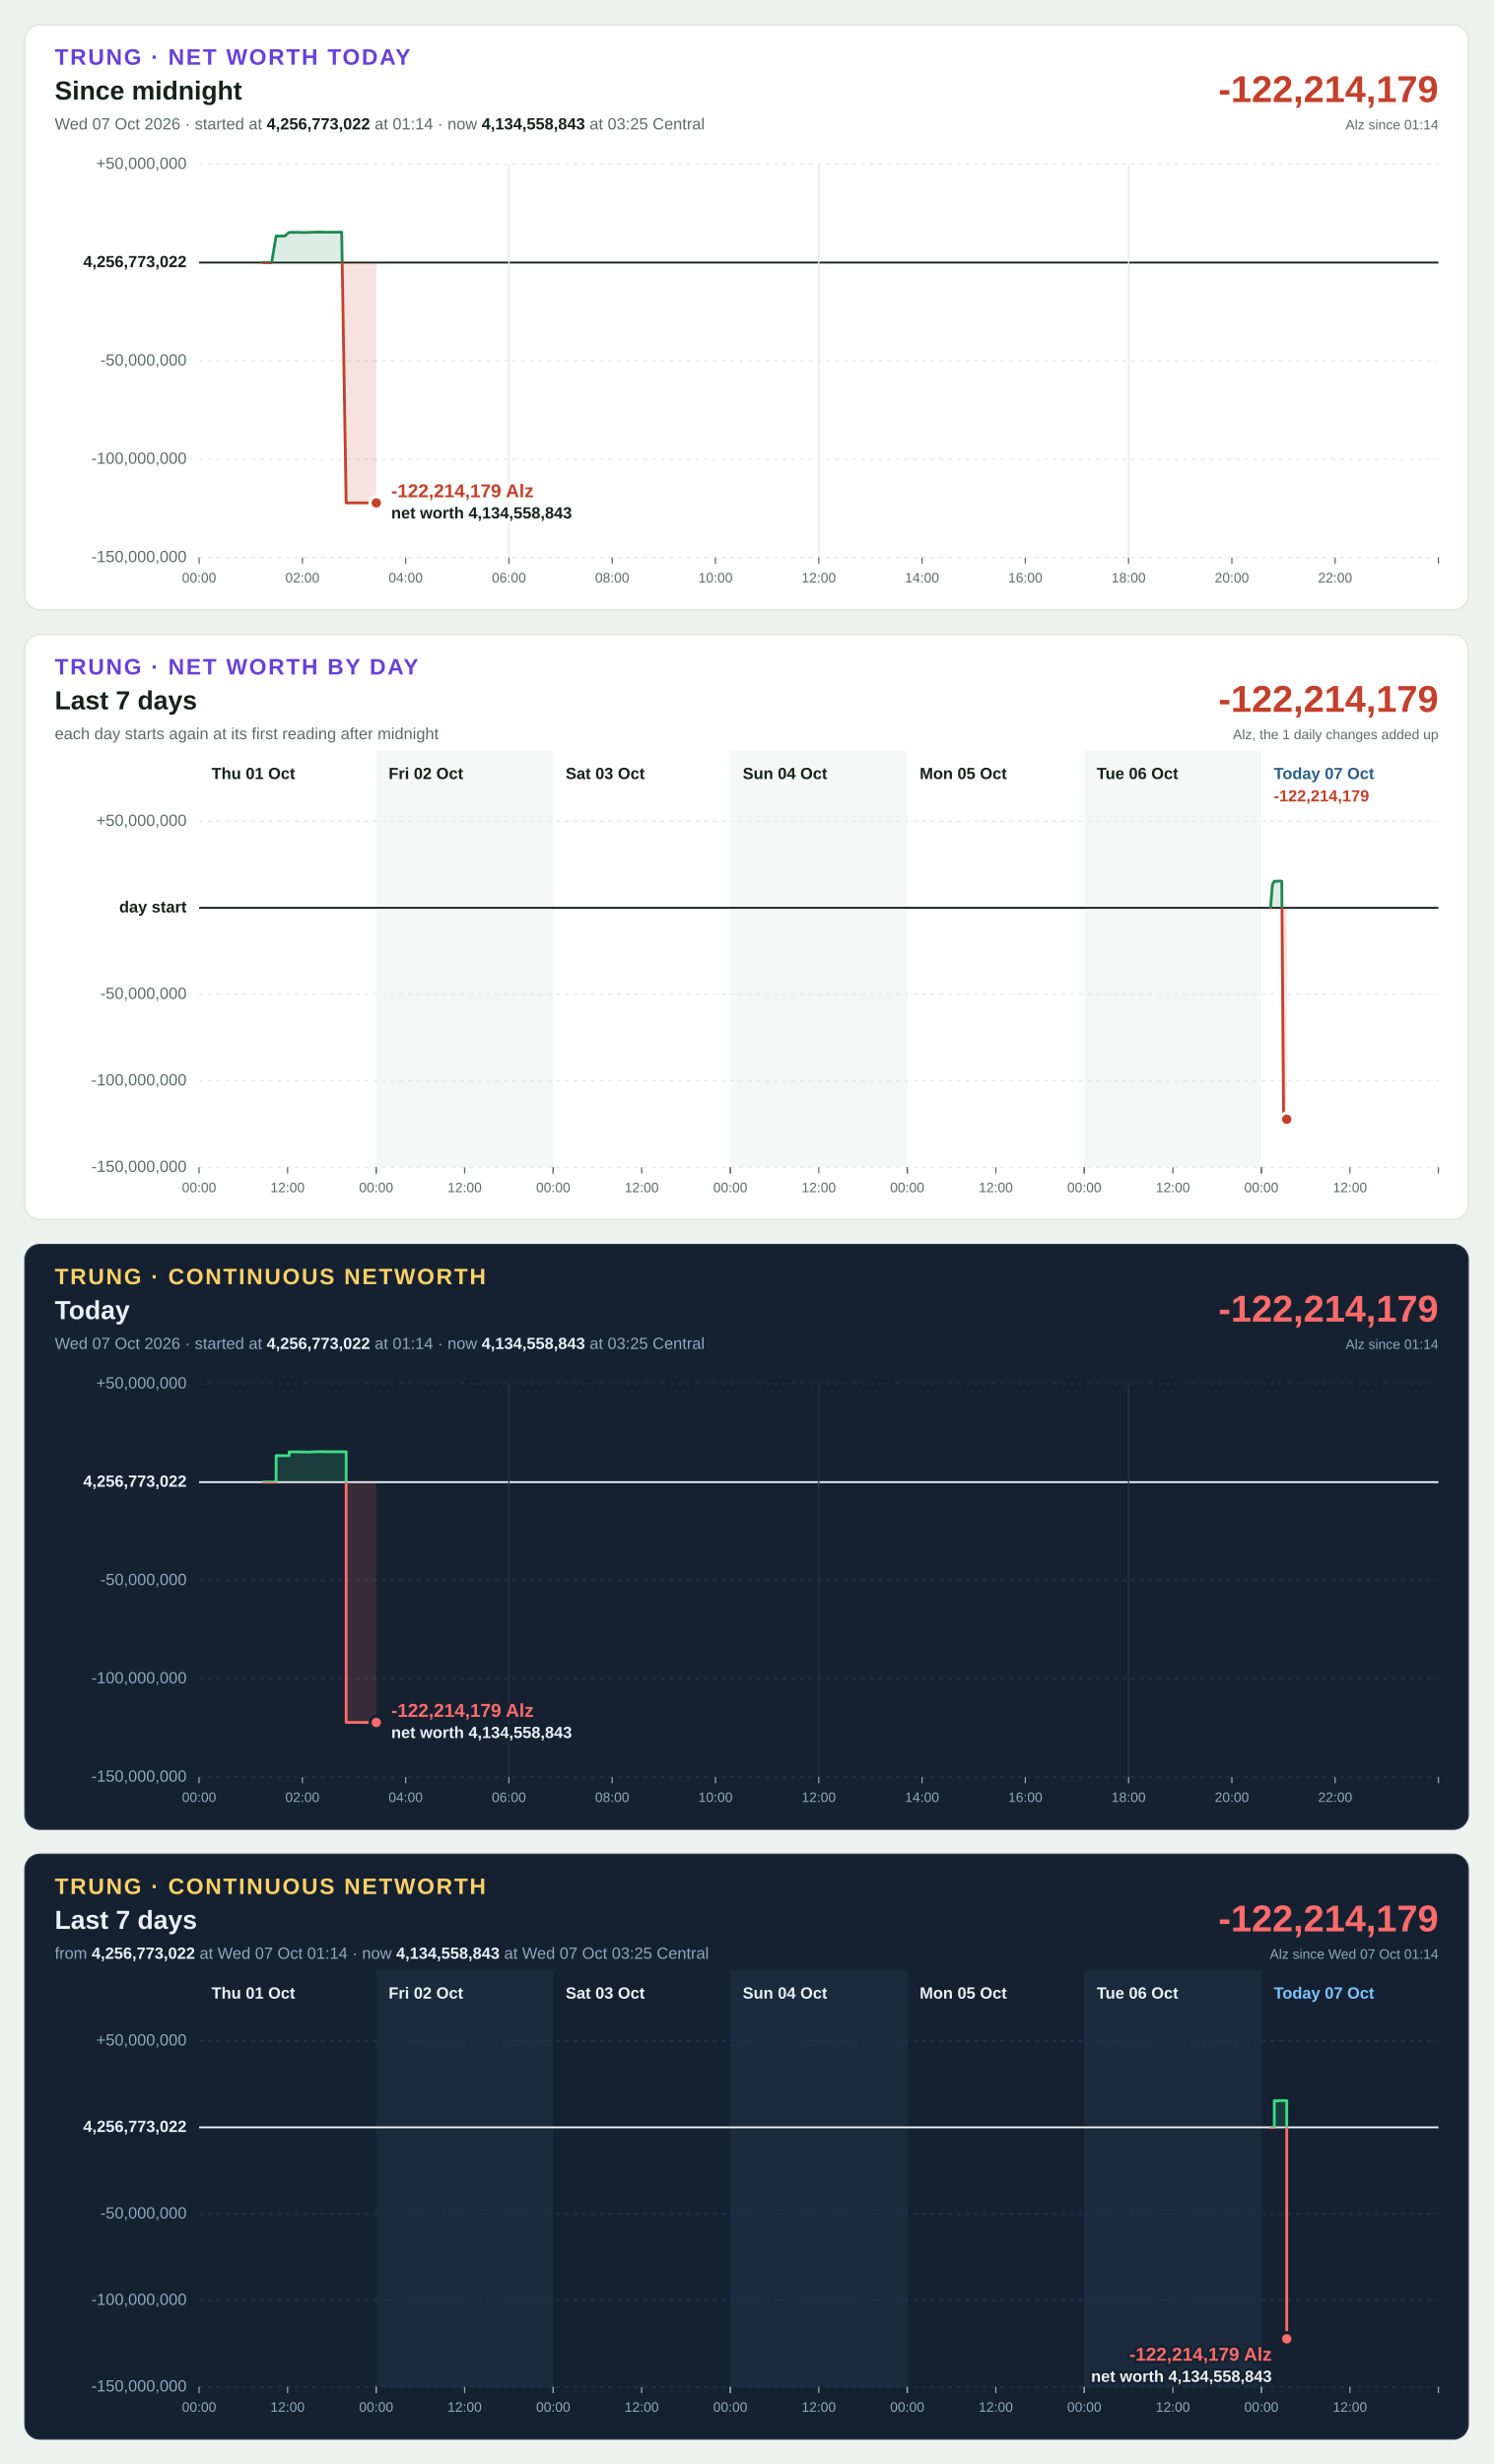
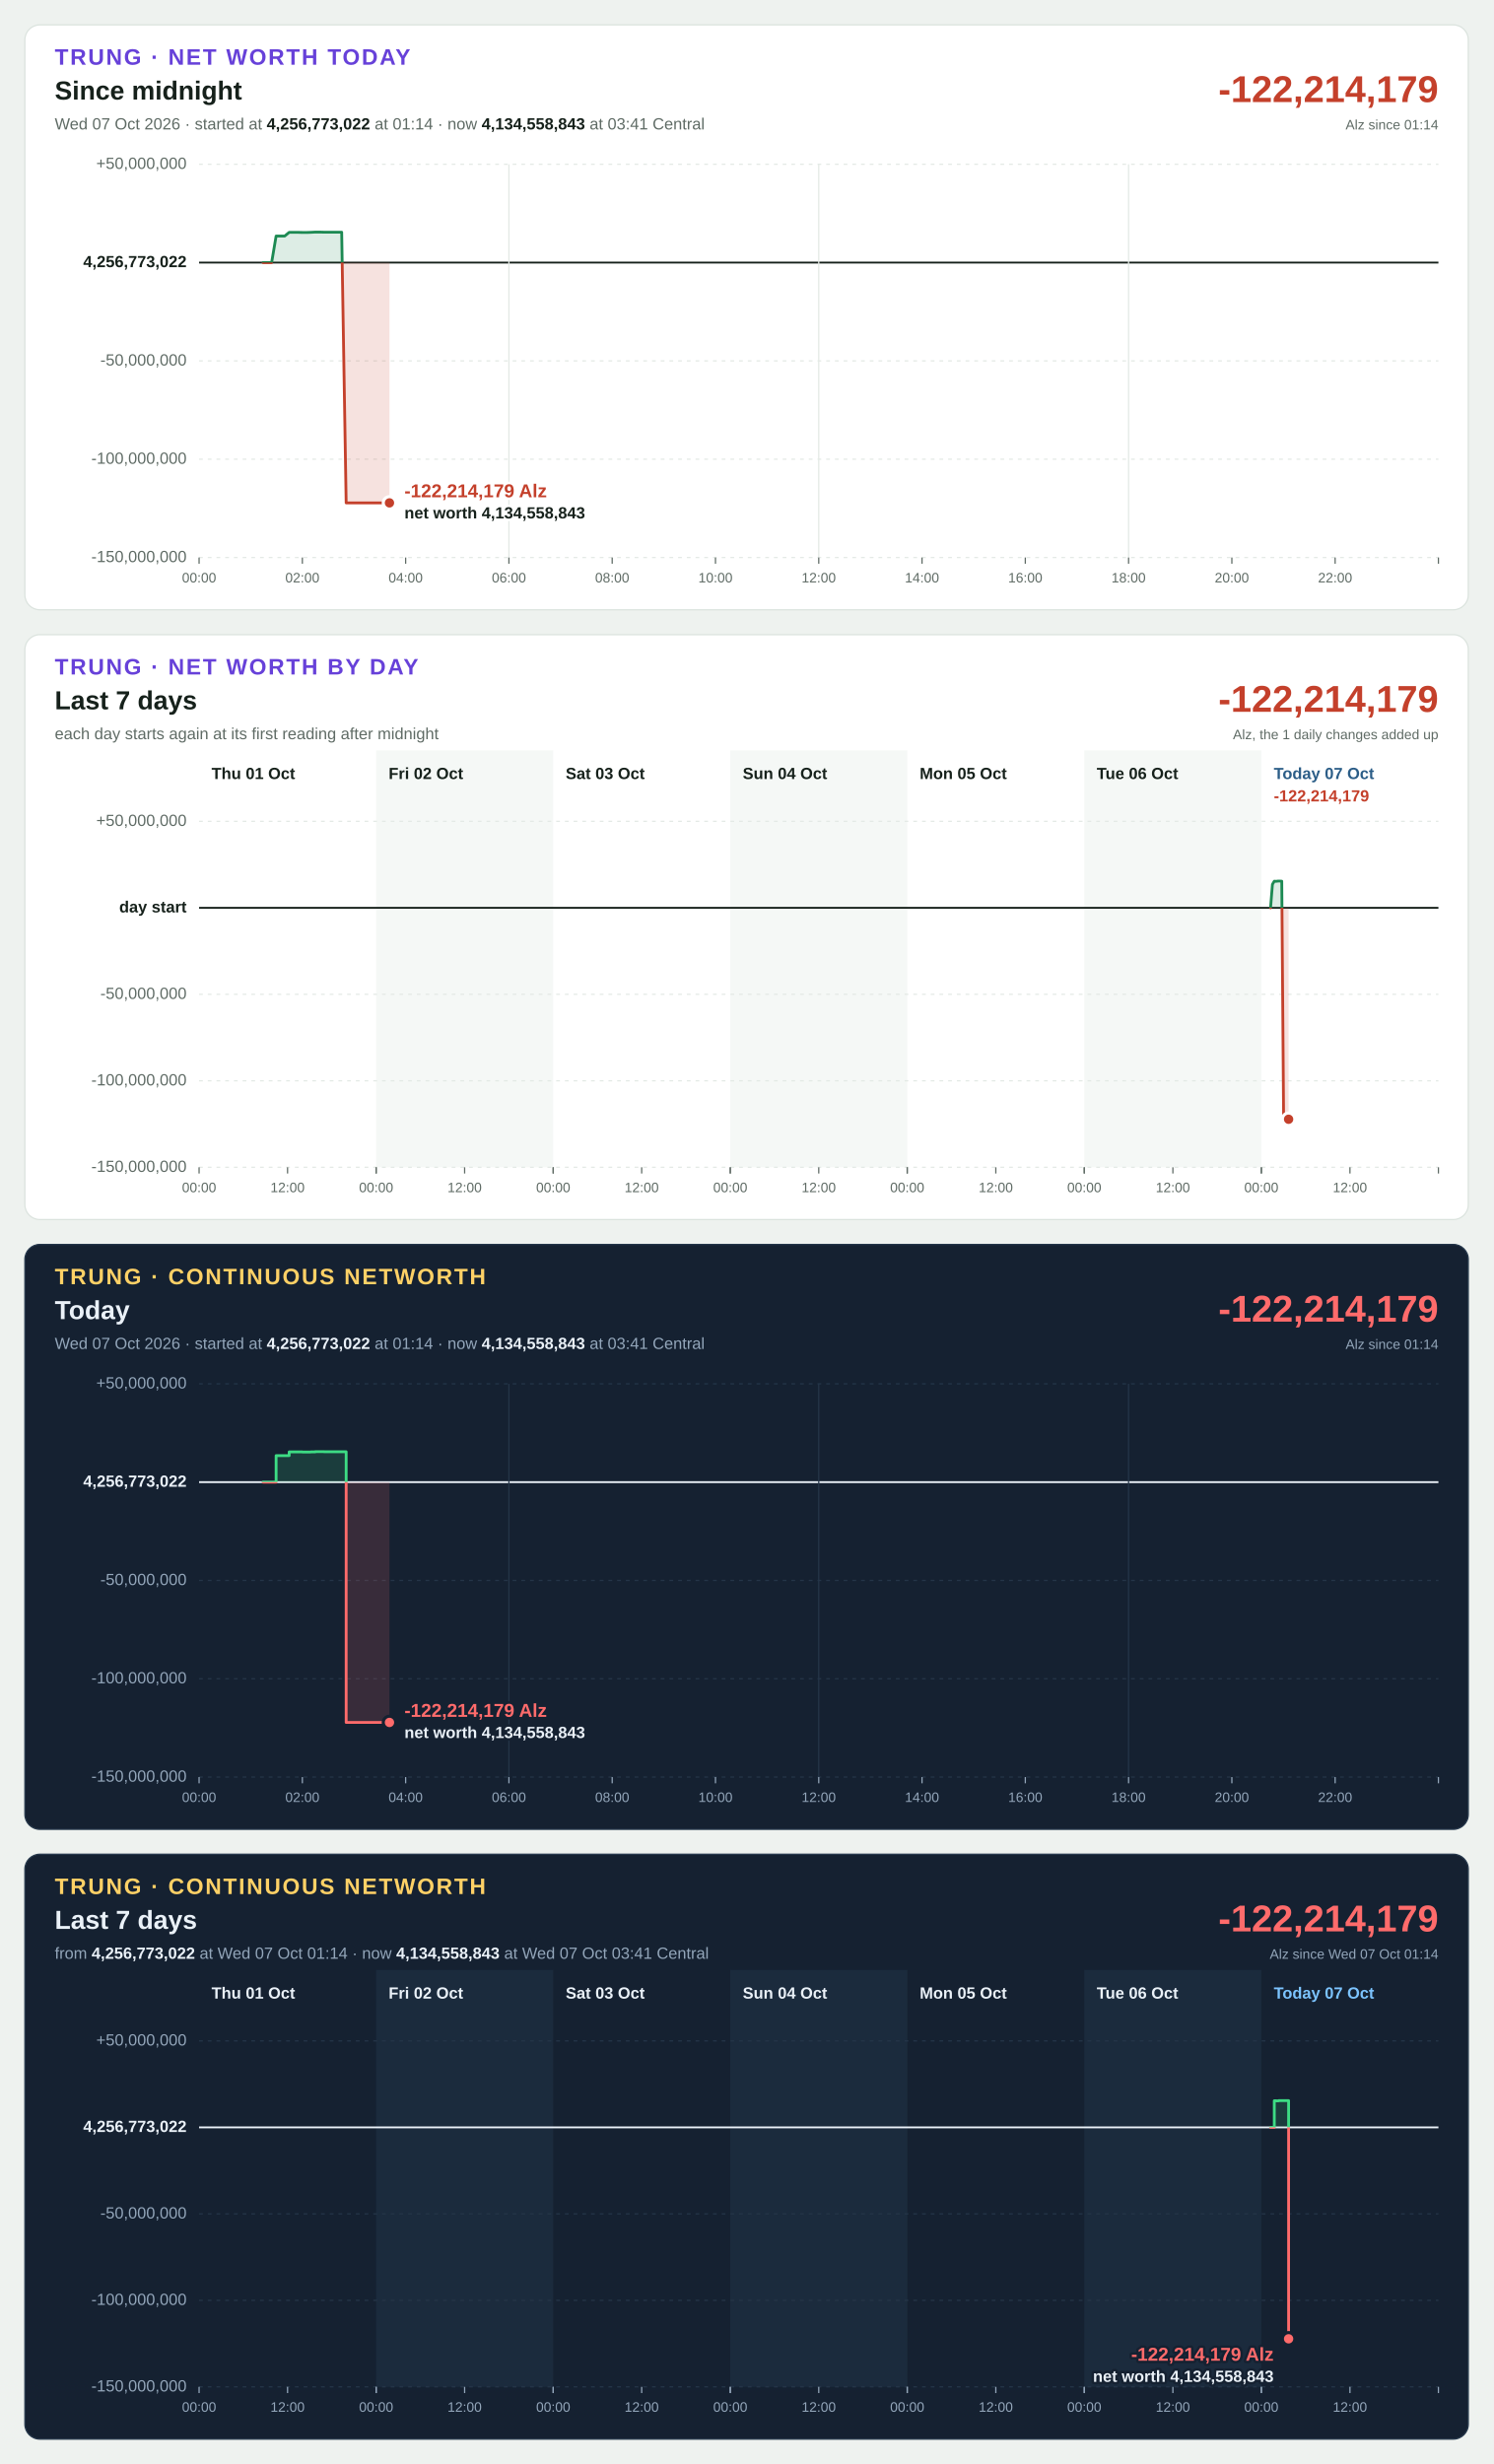
<svg xmlns="http://www.w3.org/2000/svg" width="1200" height="1980" viewBox="0 0 1200 1980" font-family="Segoe UI, Helvetica Neue, Arial, sans-serif" font-size="13" style="font-variant-numeric: tabular-nums">
  <rect width="1200" height="1980" fill="#eef2ef" />
  <g transform="translate(20,20)">
    <rect width="1160" height="470" rx="12" fill="#ffffff" stroke="#dbe3de" />
    <text x="24" y="32" font-size="18" font-weight="700" letter-spacing="1.4" fill="#6741d9">TRUNG · NET WORTH TODAY</text>
    <text x="24" y="60" font-size="21" font-weight="700" fill="#16211b">Since midnight</text>
-     <text x="24" y="84" fill="#5f6b65">Wed 07 Oct 2026 · started at <tspan font-weight="700" fill="#16211b">4,256,773,022</tspan> at 01:14 · now <tspan font-weight="700" fill="#16211b">4,134,558,843</tspan> at 03:25 Central</text>
+     <text x="24" y="84" fill="#5f6b65">Wed 07 Oct 2026 · started at <tspan font-weight="700" fill="#16211b">4,256,773,022</tspan> at 01:14 · now <tspan font-weight="700" fill="#16211b">4,134,558,843</tspan> at 03:41 Central</text>
    <text x="1136" y="62" font-size="30" font-weight="700" text-anchor="end" fill="#c4402b">-122,214,179</text>
    <text x="1136" y="84" font-size="11" text-anchor="end" fill="#5f6b65">Alz since 01:14</text>
    <line x1="140" x2="1136" y1="428.0" y2="428.0" stroke="#e3e9e5" stroke-width="1" stroke-dasharray="3 4" />
    <text x="130" y="428.0" text-anchor="end" dominant-baseline="middle" font-weight="400" fill="#5f6b65">-150,000,000</text>
    <line x1="140" x2="1136" y1="349.0" y2="349.0" stroke="#e3e9e5" stroke-width="1" stroke-dasharray="3 4" />
    <text x="130" y="349.0" text-anchor="end" dominant-baseline="middle" font-weight="400" fill="#5f6b65">-100,000,000</text>
    <line x1="140" x2="1136" y1="270.0" y2="270.0" stroke="#e3e9e5" stroke-width="1" stroke-dasharray="3 4" />
    <text x="130" y="270.0" text-anchor="end" dominant-baseline="middle" font-weight="400" fill="#5f6b65">-50,000,000</text>
    <line x1="140" x2="1136" y1="191.0" y2="191.0" stroke="#16211b" stroke-width="1.5" />
    <text x="130" y="191.0" text-anchor="end" dominant-baseline="middle" font-weight="700" fill="#16211b">4,256,773,022</text>
    <line x1="140" x2="1136" y1="112.0" y2="112.0" stroke="#e3e9e5" stroke-width="1" stroke-dasharray="3 4" />
    <text x="130" y="112.0" text-anchor="end" dominant-baseline="middle" font-weight="400" fill="#5f6b65">+50,000,000</text>
    <line x1="140.0" x2="140.0" y1="428" y2="433" stroke="#5f6b65" stroke-width="1" />
    <text x="140.0" y="448" font-size="11" text-anchor="middle" fill="#5f6b65">00:00</text>
    <line x1="223.0" x2="223.0" y1="428" y2="433" stroke="#5f6b65" stroke-width="1" />
    <text x="223.0" y="448" font-size="11" text-anchor="middle" fill="#5f6b65">02:00</text>
    <line x1="306.0" x2="306.0" y1="428" y2="433" stroke="#5f6b65" stroke-width="1" />
    <text x="306.0" y="448" font-size="11" text-anchor="middle" fill="#5f6b65">04:00</text>
    <line x1="389.0" x2="389.0" y1="112" y2="428" stroke="#e3e9e5" stroke-width="1" />
    <line x1="389.0" x2="389.0" y1="428" y2="433" stroke="#5f6b65" stroke-width="1" />
    <text x="389.0" y="448" font-size="11" text-anchor="middle" fill="#5f6b65">06:00</text>
    <line x1="472.0" x2="472.0" y1="428" y2="433" stroke="#5f6b65" stroke-width="1" />
    <text x="472.0" y="448" font-size="11" text-anchor="middle" fill="#5f6b65">08:00</text>
    <line x1="555.0" x2="555.0" y1="428" y2="433" stroke="#5f6b65" stroke-width="1" />
    <text x="555.0" y="448" font-size="11" text-anchor="middle" fill="#5f6b65">10:00</text>
    <line x1="638.0" x2="638.0" y1="112" y2="428" stroke="#e3e9e5" stroke-width="1" />
    <line x1="638.0" x2="638.0" y1="428" y2="433" stroke="#5f6b65" stroke-width="1" />
    <text x="638.0" y="448" font-size="11" text-anchor="middle" fill="#5f6b65">12:00</text>
    <line x1="721.0" x2="721.0" y1="428" y2="433" stroke="#5f6b65" stroke-width="1" />
    <text x="721.0" y="448" font-size="11" text-anchor="middle" fill="#5f6b65">14:00</text>
    <line x1="804.0" x2="804.0" y1="428" y2="433" stroke="#5f6b65" stroke-width="1" />
    <text x="804.0" y="448" font-size="11" text-anchor="middle" fill="#5f6b65">16:00</text>
    <line x1="887.0" x2="887.0" y1="112" y2="428" stroke="#e3e9e5" stroke-width="1" />
    <line x1="887.0" x2="887.0" y1="428" y2="433" stroke="#5f6b65" stroke-width="1" />
    <text x="887.0" y="448" font-size="11" text-anchor="middle" fill="#5f6b65">18:00</text>
    <line x1="970.0" x2="970.0" y1="428" y2="433" stroke="#5f6b65" stroke-width="1" />
    <text x="970.0" y="448" font-size="11" text-anchor="middle" fill="#5f6b65">20:00</text>
    <line x1="1053.0" x2="1053.0" y1="428" y2="433" stroke="#5f6b65" stroke-width="1" />
    <text x="1053.0" y="448" font-size="11" text-anchor="middle" fill="#5f6b65">22:00</text>
    <line x1="1136.0" x2="1136.0" y1="428" y2="433" stroke="#5f6b65" stroke-width="1" />
    <defs>
-       <path id="shape-today" d="M191.4 191.0L191.4 191.0L194.9 191.0L198.3 191.0L201.9 169.7L205.5 169.7L208.8 169.7L212.4 166.7L216.0 166.7L219.4 166.7L223.0 166.8L226.7 166.8L229.8 166.7L233.4 166.5L237.0 166.5L240.4 166.6L244.1 166.6L247.7 166.6L250.9 166.6L254.6 166.6L258.2 384.1L261.3 384.1L265.0 384.1L268.7 384.1L271.9 384.1L275.4 384.1L279.0 384.1L282.4 384.1L282.4 191.0Z" />
-       <path id="line-today" d="M191.4 191.0L194.9 191.0L198.3 191.0L201.9 169.7L205.5 169.7L208.8 169.7L212.4 166.7L216.0 166.7L219.4 166.7L223.0 166.8L226.7 166.8L229.8 166.7L233.4 166.5L237.0 166.5L240.4 166.6L244.1 166.6L247.7 166.6L250.9 166.6L254.6 166.6L258.2 384.1L261.3 384.1L265.0 384.1L268.7 384.1L271.9 384.1L275.4 384.1L279.0 384.1L282.4 384.1" />
+       <path id="shape-today" d="M191.4 191.0L191.4 191.0L194.9 191.0L198.3 191.0L201.9 169.7L205.5 169.7L208.8 169.7L212.4 166.7L216.0 166.7L219.4 166.7L223.0 166.8L226.7 166.8L229.8 166.7L233.4 166.5L237.0 166.5L240.4 166.6L244.1 166.6L247.7 166.6L250.9 166.6L254.6 166.6L258.2 384.1L261.3 384.1L265.0 384.1L268.7 384.1L271.9 384.1L275.4 384.1L279.0 384.1L282.4 384.1L286.2 384.1L289.8 384.1L293.0 384.1L293.0 191.0Z" />
+       <path id="line-today" d="M191.4 191.0L194.9 191.0L198.3 191.0L201.9 169.7L205.5 169.7L208.8 169.7L212.4 166.7L216.0 166.7L219.4 166.7L223.0 166.8L226.7 166.8L229.8 166.7L233.4 166.5L237.0 166.5L240.4 166.6L244.1 166.6L247.7 166.6L250.9 166.6L254.6 166.6L258.2 384.1L261.3 384.1L265.0 384.1L268.7 384.1L271.9 384.1L275.4 384.1L279.0 384.1L282.4 384.1L286.2 384.1L289.8 384.1L293.0 384.1" />
      <clipPath id="up-today">
        <rect x="140" y="112" width="996" height="79.0" />
      </clipPath>
      <clipPath id="down-today">
        <rect x="140" y="191.0" width="996" height="237.0" />
      </clipPath>
    </defs>
    <use href="#shape-today" fill="#1d8a53" fill-opacity="0.15" clip-path="url(#up-today)" />
    <use href="#line-today" fill="none" stroke="#1d8a53" stroke-width="2.25" stroke-linejoin="round" stroke-linecap="round" clip-path="url(#up-today)" />
    <use href="#shape-today" fill="#c4402b" fill-opacity="0.15" clip-path="url(#down-today)" />
    <use href="#line-today" fill="none" stroke="#c4402b" stroke-width="2.25" stroke-linejoin="round" stroke-linecap="round" clip-path="url(#down-today)" />
-     <circle cx="282.4" cy="384.1" r="5" fill="#c4402b" stroke="#ffffff" stroke-width="2.5" />
-     <text x="294.4" y="379.6" text-anchor="start" font-size="15" font-weight="700" fill="#c4402b" stroke="#ffffff" stroke-width="4" stroke-linejoin="round" paint-order="stroke">-122,214,179 Alz</text>
-     <text x="294.4" y="396.6" text-anchor="start" font-size="13" font-weight="600" fill="#16211b" stroke="#ffffff" stroke-width="4" stroke-linejoin="round" paint-order="stroke">net worth 4,134,558,843</text>
+     <circle cx="293.0" cy="384.1" r="5" fill="#c4402b" stroke="#ffffff" stroke-width="2.5" />
+     <text x="305.0" y="379.6" text-anchor="start" font-size="15" font-weight="700" fill="#c4402b" stroke="#ffffff" stroke-width="4" stroke-linejoin="round" paint-order="stroke">-122,214,179 Alz</text>
+     <text x="305.0" y="396.6" text-anchor="start" font-size="13" font-weight="600" fill="#16211b" stroke="#ffffff" stroke-width="4" stroke-linejoin="round" paint-order="stroke">net worth 4,134,558,843</text>
  </g>
  <g transform="translate(20,510)">
    <rect width="1160" height="470" rx="12" fill="#ffffff" stroke="#dbe3de" />
    <text x="24" y="32" font-size="18" font-weight="700" letter-spacing="1.4" fill="#6741d9">TRUNG · NET WORTH BY DAY</text>
    <text x="24" y="60" font-size="21" font-weight="700" fill="#16211b">Last 7 days</text>
    <text x="24" y="84" fill="#5f6b65">each day starts again at its first reading after midnight</text>
    <text x="1136" y="62" font-size="30" font-weight="700" text-anchor="end" fill="#c4402b">-122,214,179</text>
    <text x="1136" y="84" font-size="11" text-anchor="end" fill="#5f6b65">Alz, the 1 daily changes added up</text>
    <rect x="282.3" y="93" width="142.3" height="335" fill="#f5f8f6" />
    <rect x="566.9" y="93" width="142.3" height="335" fill="#f5f8f6" />
    <rect x="851.4" y="93" width="142.3" height="335" fill="#f5f8f6" />
    <line x1="140" x2="1136" y1="428.0" y2="428.0" stroke="#e3e9e5" stroke-width="1" stroke-dasharray="3 4" />
    <text x="130" y="428.0" text-anchor="end" dominant-baseline="middle" font-weight="400" fill="#5f6b65">-150,000,000</text>
    <line x1="140" x2="1136" y1="358.5" y2="358.5" stroke="#e3e9e5" stroke-width="1" stroke-dasharray="3 4" />
    <text x="130" y="358.5" text-anchor="end" dominant-baseline="middle" font-weight="400" fill="#5f6b65">-100,000,000</text>
    <line x1="140" x2="1136" y1="289.0" y2="289.0" stroke="#e3e9e5" stroke-width="1" stroke-dasharray="3 4" />
    <text x="130" y="289.0" text-anchor="end" dominant-baseline="middle" font-weight="400" fill="#5f6b65">-50,000,000</text>
    <line x1="140" x2="1136" y1="219.5" y2="219.5" stroke="#16211b" stroke-width="1.5" />
    <text x="130" y="219.5" text-anchor="end" dominant-baseline="middle" font-weight="700" fill="#16211b">day start</text>
    <line x1="140" x2="1136" y1="150.0" y2="150.0" stroke="#e3e9e5" stroke-width="1" stroke-dasharray="3 4" />
    <text x="130" y="150.0" text-anchor="end" dominant-baseline="middle" font-weight="400" fill="#5f6b65">+50,000,000</text>
    <text x="150.0" y="116" font-weight="700" fill="#16211b">Thu 01 Oct</text>
    <line x1="140.0" x2="140.0" y1="428" y2="433" stroke="#5f6b65" stroke-width="1" />
    <text x="140.0" y="448" font-size="11" text-anchor="middle" fill="#5f6b65">00:00</text>
    <line x1="211.1" x2="211.1" y1="428" y2="433" stroke="#5f6b65" stroke-width="1" />
    <text x="211.1" y="448" font-size="11" text-anchor="middle" fill="#5f6b65">12:00</text>
    <line x1="282.3" x2="282.3" y1="428" y2="433" stroke="#5f6b65" stroke-width="1" />
    <text x="292.3" y="116" font-weight="700" fill="#16211b">Fri 02 Oct</text>
    <line x1="282.3" x2="282.3" y1="428" y2="433" stroke="#5f6b65" stroke-width="1" />
    <text x="282.3" y="448" font-size="11" text-anchor="middle" fill="#5f6b65">00:00</text>
    <line x1="353.4" x2="353.4" y1="428" y2="433" stroke="#5f6b65" stroke-width="1" />
    <text x="353.4" y="448" font-size="11" text-anchor="middle" fill="#5f6b65">12:00</text>
    <line x1="424.6" x2="424.6" y1="428" y2="433" stroke="#5f6b65" stroke-width="1" />
    <text x="434.6" y="116" font-weight="700" fill="#16211b">Sat 03 Oct</text>
    <line x1="424.6" x2="424.6" y1="428" y2="433" stroke="#5f6b65" stroke-width="1" />
    <text x="424.6" y="448" font-size="11" text-anchor="middle" fill="#5f6b65">00:00</text>
    <line x1="495.7" x2="495.7" y1="428" y2="433" stroke="#5f6b65" stroke-width="1" />
    <text x="495.7" y="448" font-size="11" text-anchor="middle" fill="#5f6b65">12:00</text>
    <line x1="566.9" x2="566.9" y1="428" y2="433" stroke="#5f6b65" stroke-width="1" />
    <text x="576.9" y="116" font-weight="700" fill="#16211b">Sun 04 Oct</text>
    <line x1="566.9" x2="566.9" y1="428" y2="433" stroke="#5f6b65" stroke-width="1" />
    <text x="566.9" y="448" font-size="11" text-anchor="middle" fill="#5f6b65">00:00</text>
    <line x1="638.0" x2="638.0" y1="428" y2="433" stroke="#5f6b65" stroke-width="1" />
    <text x="638.0" y="448" font-size="11" text-anchor="middle" fill="#5f6b65">12:00</text>
    <line x1="709.1" x2="709.1" y1="428" y2="433" stroke="#5f6b65" stroke-width="1" />
    <text x="719.1" y="116" font-weight="700" fill="#16211b">Mon 05 Oct</text>
    <line x1="709.1" x2="709.1" y1="428" y2="433" stroke="#5f6b65" stroke-width="1" />
    <text x="709.1" y="448" font-size="11" text-anchor="middle" fill="#5f6b65">00:00</text>
    <line x1="780.3" x2="780.3" y1="428" y2="433" stroke="#5f6b65" stroke-width="1" />
    <text x="780.3" y="448" font-size="11" text-anchor="middle" fill="#5f6b65">12:00</text>
    <line x1="851.4" x2="851.4" y1="428" y2="433" stroke="#5f6b65" stroke-width="1" />
    <text x="861.4" y="116" font-weight="700" fill="#16211b">Tue 06 Oct</text>
    <line x1="851.4" x2="851.4" y1="428" y2="433" stroke="#5f6b65" stroke-width="1" />
    <text x="851.4" y="448" font-size="11" text-anchor="middle" fill="#5f6b65">00:00</text>
    <line x1="922.6" x2="922.6" y1="428" y2="433" stroke="#5f6b65" stroke-width="1" />
    <text x="922.6" y="448" font-size="11" text-anchor="middle" fill="#5f6b65">12:00</text>
    <line x1="993.7" x2="993.7" y1="428" y2="433" stroke="#5f6b65" stroke-width="1" />
    <text x="1003.7" y="116" font-weight="700" fill="#2b5d87">Today 07 Oct</text>
    <line x1="993.7" x2="993.7" y1="428" y2="433" stroke="#5f6b65" stroke-width="1" />
    <text x="993.7" y="448" font-size="11" text-anchor="middle" fill="#5f6b65">00:00</text>
    <line x1="1064.9" x2="1064.9" y1="428" y2="433" stroke="#5f6b65" stroke-width="1" />
    <text x="1064.9" y="448" font-size="11" text-anchor="middle" fill="#5f6b65">12:00</text>
    <line x1="1136.0" x2="1136.0" y1="428" y2="433" stroke="#5f6b65" stroke-width="1" />
    <text x="1003.7" y="134" font-weight="700" fill="#c4402b">-122,214,179</text>
    <defs>
-       <path id="shape-day6" d="M1001.1 219.5L1001.1 219.5L1002.6 200.7L1004.1 198.1L1005.6 198.2L1007.1 198.0L1008.6 198.0L1010.1 198.1L1011.6 389.4L1013.1 389.4L1014.1 389.4L1014.1 219.5Z" />
-       <path id="line-day6" d="M1001.1 219.5L1002.6 200.7L1004.1 198.1L1005.6 198.2L1007.1 198.0L1008.6 198.0L1010.1 198.1L1011.6 389.4L1013.1 389.4L1014.1 389.4" />
+       <path id="shape-day6" d="M1001.1 219.5L1001.1 219.5L1002.6 200.7L1004.1 198.1L1005.6 198.2L1007.1 198.0L1008.6 198.0L1010.1 198.1L1011.6 389.4L1013.1 389.4L1014.6 389.4L1015.6 389.4L1015.6 219.5Z" />
+       <path id="line-day6" d="M1001.1 219.5L1002.6 200.7L1004.1 198.1L1005.6 198.2L1007.1 198.0L1008.6 198.0L1010.1 198.1L1011.6 389.4L1013.1 389.4L1014.6 389.4L1015.6 389.4" />
      <clipPath id="up-day6">
        <rect x="140" y="150" width="996" height="69.5" />
      </clipPath>
      <clipPath id="down-day6">
        <rect x="140" y="219.5" width="996" height="208.5" />
      </clipPath>
    </defs>
    <use href="#shape-day6" fill="#1d8a53" fill-opacity="0.15" clip-path="url(#up-day6)" />
    <use href="#line-day6" fill="none" stroke="#1d8a53" stroke-width="2.25" stroke-linejoin="round" stroke-linecap="round" clip-path="url(#up-day6)" />
    <use href="#shape-day6" fill="#c4402b" fill-opacity="0.15" clip-path="url(#down-day6)" />
    <use href="#line-day6" fill="none" stroke="#c4402b" stroke-width="2.25" stroke-linejoin="round" stroke-linecap="round" clip-path="url(#down-day6)" />
-     <circle cx="1014.1" cy="389.4" r="5" fill="#c4402b" stroke="#ffffff" stroke-width="2.5" />
+     <circle cx="1015.6" cy="389.4" r="5" fill="#c4402b" stroke="#ffffff" stroke-width="2.5" />
  </g>
  <g transform="translate(20,1000)">
    <rect width="1160" height="470" rx="12" fill="#152131" stroke="#24364a" />
    <text x="24" y="32" font-size="18" font-weight="700" letter-spacing="1.4" fill="#ffd166">TRUNG · CONTINUOUS NETWORTH</text>
    <text x="24" y="60" font-size="21" font-weight="700" fill="#eaf1f8">Today</text>
-     <text x="24" y="84" fill="#93a6ba">Wed 07 Oct 2026 · started at <tspan font-weight="700" fill="#eaf1f8">4,256,773,022</tspan> at 01:14 · now <tspan font-weight="700" fill="#eaf1f8">4,134,558,843</tspan> at 03:25 Central</text>
+     <text x="24" y="84" fill="#93a6ba">Wed 07 Oct 2026 · started at <tspan font-weight="700" fill="#eaf1f8">4,256,773,022</tspan> at 01:14 · now <tspan font-weight="700" fill="#eaf1f8">4,134,558,843</tspan> at 03:41 Central</text>
    <text x="1136" y="62" font-size="30" font-weight="700" text-anchor="end" fill="#ff6b6b">-122,214,179</text>
    <text x="1136" y="84" font-size="11" text-anchor="end" fill="#93a6ba">Alz since 01:14</text>
    <line x1="140" x2="1136" y1="428.0" y2="428.0" stroke="#243548" stroke-width="1" stroke-dasharray="3 4" />
    <text x="130" y="428.0" text-anchor="end" dominant-baseline="middle" font-weight="400" fill="#93a6ba">-150,000,000</text>
    <line x1="140" x2="1136" y1="349.0" y2="349.0" stroke="#243548" stroke-width="1" stroke-dasharray="3 4" />
    <text x="130" y="349.0" text-anchor="end" dominant-baseline="middle" font-weight="400" fill="#93a6ba">-100,000,000</text>
    <line x1="140" x2="1136" y1="270.0" y2="270.0" stroke="#243548" stroke-width="1" stroke-dasharray="3 4" />
    <text x="130" y="270.0" text-anchor="end" dominant-baseline="middle" font-weight="400" fill="#93a6ba">-50,000,000</text>
    <line x1="140" x2="1136" y1="191.0" y2="191.0" stroke="#eaf1f8" stroke-width="1.5" />
    <text x="130" y="191.0" text-anchor="end" dominant-baseline="middle" font-weight="700" fill="#eaf1f8">4,256,773,022</text>
    <line x1="140" x2="1136" y1="112.0" y2="112.0" stroke="#243548" stroke-width="1" stroke-dasharray="3 4" />
    <text x="130" y="112.0" text-anchor="end" dominant-baseline="middle" font-weight="400" fill="#93a6ba">+50,000,000</text>
    <line x1="140.0" x2="140.0" y1="428" y2="433" stroke="#93a6ba" stroke-width="1" />
    <text x="140.0" y="448" font-size="11" text-anchor="middle" fill="#93a6ba">00:00</text>
    <line x1="223.0" x2="223.0" y1="428" y2="433" stroke="#93a6ba" stroke-width="1" />
    <text x="223.0" y="448" font-size="11" text-anchor="middle" fill="#93a6ba">02:00</text>
    <line x1="306.0" x2="306.0" y1="428" y2="433" stroke="#93a6ba" stroke-width="1" />
    <text x="306.0" y="448" font-size="11" text-anchor="middle" fill="#93a6ba">04:00</text>
    <line x1="389.0" x2="389.0" y1="112" y2="428" stroke="#243548" stroke-width="1" />
    <line x1="389.0" x2="389.0" y1="428" y2="433" stroke="#93a6ba" stroke-width="1" />
    <text x="389.0" y="448" font-size="11" text-anchor="middle" fill="#93a6ba">06:00</text>
    <line x1="472.0" x2="472.0" y1="428" y2="433" stroke="#93a6ba" stroke-width="1" />
    <text x="472.0" y="448" font-size="11" text-anchor="middle" fill="#93a6ba">08:00</text>
    <line x1="555.0" x2="555.0" y1="428" y2="433" stroke="#93a6ba" stroke-width="1" />
    <text x="555.0" y="448" font-size="11" text-anchor="middle" fill="#93a6ba">10:00</text>
    <line x1="638.0" x2="638.0" y1="112" y2="428" stroke="#243548" stroke-width="1" />
    <line x1="638.0" x2="638.0" y1="428" y2="433" stroke="#93a6ba" stroke-width="1" />
    <text x="638.0" y="448" font-size="11" text-anchor="middle" fill="#93a6ba">12:00</text>
    <line x1="721.0" x2="721.0" y1="428" y2="433" stroke="#93a6ba" stroke-width="1" />
    <text x="721.0" y="448" font-size="11" text-anchor="middle" fill="#93a6ba">14:00</text>
    <line x1="804.0" x2="804.0" y1="428" y2="433" stroke="#93a6ba" stroke-width="1" />
    <text x="804.0" y="448" font-size="11" text-anchor="middle" fill="#93a6ba">16:00</text>
    <line x1="887.0" x2="887.0" y1="112" y2="428" stroke="#243548" stroke-width="1" />
    <line x1="887.0" x2="887.0" y1="428" y2="433" stroke="#93a6ba" stroke-width="1" />
    <text x="887.0" y="448" font-size="11" text-anchor="middle" fill="#93a6ba">18:00</text>
    <line x1="970.0" x2="970.0" y1="428" y2="433" stroke="#93a6ba" stroke-width="1" />
    <text x="970.0" y="448" font-size="11" text-anchor="middle" fill="#93a6ba">20:00</text>
    <line x1="1053.0" x2="1053.0" y1="428" y2="433" stroke="#93a6ba" stroke-width="1" />
    <text x="1053.0" y="448" font-size="11" text-anchor="middle" fill="#93a6ba">22:00</text>
    <line x1="1136.0" x2="1136.0" y1="428" y2="433" stroke="#93a6ba" stroke-width="1" />
    <defs>
-       <path id="shape-flow-today" d="M191.4 191.0L191.4 191.0L201.9 191.0L201.9 169.7L205.5 169.7L205.5 169.7L212.4 169.7L212.4 166.7L216.0 166.7L216.0 166.7L219.4 166.7L219.4 166.7L223.0 166.7L223.0 166.8L229.8 166.8L229.8 166.7L233.4 166.7L233.4 166.5L237.0 166.5L237.0 166.5L240.4 166.5L240.4 166.6L247.7 166.6L247.7 166.6L250.9 166.6L250.9 166.6L254.6 166.6L254.6 166.6L258.2 166.6L258.2 384.1L282.4 384.1L282.4 384.1L282.4 191.0Z" />
-       <path id="line-flow-today" d="M191.4 191.0L201.9 191.0L201.9 169.7L205.5 169.7L205.5 169.7L212.4 169.7L212.4 166.7L216.0 166.7L216.0 166.7L219.4 166.7L219.4 166.7L223.0 166.7L223.0 166.8L229.8 166.8L229.8 166.7L233.4 166.7L233.4 166.5L237.0 166.5L237.0 166.5L240.4 166.5L240.4 166.6L247.7 166.6L247.7 166.6L250.9 166.6L250.9 166.6L254.6 166.6L254.6 166.6L258.2 166.6L258.2 384.1L282.4 384.1L282.4 384.1" />
+       <path id="shape-flow-today" d="M191.4 191.0L191.4 191.0L201.9 191.0L201.9 169.7L205.5 169.7L205.5 169.7L212.4 169.7L212.4 166.7L216.0 166.7L216.0 166.7L219.4 166.7L219.4 166.7L223.0 166.7L223.0 166.8L229.8 166.8L229.8 166.7L233.4 166.7L233.4 166.5L237.0 166.5L237.0 166.5L240.4 166.5L240.4 166.6L247.7 166.6L247.7 166.6L250.9 166.6L250.9 166.6L254.6 166.6L254.6 166.6L258.2 166.6L258.2 384.1L293.0 384.1L293.0 384.1L293.0 191.0Z" />
+       <path id="line-flow-today" d="M191.4 191.0L201.9 191.0L201.9 169.7L205.5 169.7L205.5 169.7L212.4 169.7L212.4 166.7L216.0 166.7L216.0 166.7L219.4 166.7L219.4 166.7L223.0 166.7L223.0 166.8L229.8 166.8L229.8 166.7L233.4 166.7L233.4 166.5L237.0 166.5L237.0 166.5L240.4 166.5L240.4 166.6L247.7 166.6L247.7 166.6L250.9 166.6L250.9 166.6L254.6 166.6L254.6 166.6L258.2 166.6L258.2 384.1L293.0 384.1L293.0 384.1" />
      <clipPath id="up-flow-today">
        <rect x="140" y="112" width="996" height="79.0" />
      </clipPath>
      <clipPath id="down-flow-today">
        <rect x="140" y="191.0" width="996" height="237.0" />
      </clipPath>
    </defs>
    <use href="#shape-flow-today" fill="#3ddc84" fill-opacity="0.15" clip-path="url(#up-flow-today)" />
    <use href="#line-flow-today" fill="none" stroke="#3ddc84" stroke-width="2.25" stroke-linejoin="round" stroke-linecap="round" clip-path="url(#up-flow-today)" />
    <use href="#shape-flow-today" fill="#ff6b6b" fill-opacity="0.15" clip-path="url(#down-flow-today)" />
    <use href="#line-flow-today" fill="none" stroke="#ff6b6b" stroke-width="2.25" stroke-linejoin="round" stroke-linecap="round" clip-path="url(#down-flow-today)" />
-     <circle cx="282.4" cy="384.1" r="5" fill="#ff6b6b" stroke="#152131" stroke-width="2.5" />
-     <text x="294.4" y="379.6" text-anchor="start" font-size="15" font-weight="700" fill="#ff6b6b" stroke="#152131" stroke-width="4" stroke-linejoin="round" paint-order="stroke">-122,214,179 Alz</text>
-     <text x="294.4" y="396.6" text-anchor="start" font-size="13" font-weight="600" fill="#eaf1f8" stroke="#152131" stroke-width="4" stroke-linejoin="round" paint-order="stroke">net worth 4,134,558,843</text>
+     <circle cx="293.0" cy="384.1" r="5" fill="#ff6b6b" stroke="#152131" stroke-width="2.5" />
+     <text x="305.0" y="379.6" text-anchor="start" font-size="15" font-weight="700" fill="#ff6b6b" stroke="#152131" stroke-width="4" stroke-linejoin="round" paint-order="stroke">-122,214,179 Alz</text>
+     <text x="305.0" y="396.6" text-anchor="start" font-size="13" font-weight="600" fill="#eaf1f8" stroke="#152131" stroke-width="4" stroke-linejoin="round" paint-order="stroke">net worth 4,134,558,843</text>
  </g>
  <g transform="translate(20,1490)">
    <rect width="1160" height="470" rx="12" fill="#152131" stroke="#24364a" />
    <text x="24" y="32" font-size="18" font-weight="700" letter-spacing="1.4" fill="#ffd166">TRUNG · CONTINUOUS NETWORTH</text>
    <text x="24" y="60" font-size="21" font-weight="700" fill="#eaf1f8">Last 7 days</text>
-     <text x="24" y="84" fill="#93a6ba">from <tspan font-weight="700" fill="#eaf1f8">4,256,773,022</tspan> at Wed 07 Oct 01:14 · now <tspan font-weight="700" fill="#eaf1f8">4,134,558,843</tspan> at Wed 07 Oct 03:25 Central</text>
+     <text x="24" y="84" fill="#93a6ba">from <tspan font-weight="700" fill="#eaf1f8">4,256,773,022</tspan> at Wed 07 Oct 01:14 · now <tspan font-weight="700" fill="#eaf1f8">4,134,558,843</tspan> at Wed 07 Oct 03:41 Central</text>
    <text x="1136" y="62" font-size="30" font-weight="700" text-anchor="end" fill="#ff6b6b">-122,214,179</text>
    <text x="1136" y="84" font-size="11" text-anchor="end" fill="#93a6ba">Alz since Wed 07 Oct 01:14</text>
    <rect x="282.3" y="93" width="142.3" height="335" fill="#1b2b3d" />
    <rect x="566.9" y="93" width="142.3" height="335" fill="#1b2b3d" />
    <rect x="851.4" y="93" width="142.3" height="335" fill="#1b2b3d" />
    <line x1="140" x2="1136" y1="428.0" y2="428.0" stroke="#243548" stroke-width="1" stroke-dasharray="3 4" />
    <text x="130" y="428.0" text-anchor="end" dominant-baseline="middle" font-weight="400" fill="#93a6ba">-150,000,000</text>
    <line x1="140" x2="1136" y1="358.5" y2="358.5" stroke="#243548" stroke-width="1" stroke-dasharray="3 4" />
    <text x="130" y="358.5" text-anchor="end" dominant-baseline="middle" font-weight="400" fill="#93a6ba">-100,000,000</text>
    <line x1="140" x2="1136" y1="289.0" y2="289.0" stroke="#243548" stroke-width="1" stroke-dasharray="3 4" />
    <text x="130" y="289.0" text-anchor="end" dominant-baseline="middle" font-weight="400" fill="#93a6ba">-50,000,000</text>
    <line x1="140" x2="1136" y1="219.5" y2="219.5" stroke="#eaf1f8" stroke-width="1.5" />
    <text x="130" y="219.5" text-anchor="end" dominant-baseline="middle" font-weight="700" fill="#eaf1f8">4,256,773,022</text>
    <line x1="140" x2="1136" y1="150.0" y2="150.0" stroke="#243548" stroke-width="1" stroke-dasharray="3 4" />
    <text x="130" y="150.0" text-anchor="end" dominant-baseline="middle" font-weight="400" fill="#93a6ba">+50,000,000</text>
    <text x="150.0" y="116" font-weight="700" fill="#eaf1f8">Thu 01 Oct</text>
    <line x1="140.0" x2="140.0" y1="428" y2="433" stroke="#93a6ba" stroke-width="1" />
    <text x="140.0" y="448" font-size="11" text-anchor="middle" fill="#93a6ba">00:00</text>
    <line x1="211.1" x2="211.1" y1="428" y2="433" stroke="#93a6ba" stroke-width="1" />
    <text x="211.1" y="448" font-size="11" text-anchor="middle" fill="#93a6ba">12:00</text>
    <line x1="282.3" x2="282.3" y1="428" y2="433" stroke="#93a6ba" stroke-width="1" />
    <text x="292.3" y="116" font-weight="700" fill="#eaf1f8">Fri 02 Oct</text>
    <line x1="282.3" x2="282.3" y1="428" y2="433" stroke="#93a6ba" stroke-width="1" />
    <text x="282.3" y="448" font-size="11" text-anchor="middle" fill="#93a6ba">00:00</text>
    <line x1="353.4" x2="353.4" y1="428" y2="433" stroke="#93a6ba" stroke-width="1" />
    <text x="353.4" y="448" font-size="11" text-anchor="middle" fill="#93a6ba">12:00</text>
    <line x1="424.6" x2="424.6" y1="428" y2="433" stroke="#93a6ba" stroke-width="1" />
    <text x="434.6" y="116" font-weight="700" fill="#eaf1f8">Sat 03 Oct</text>
    <line x1="424.6" x2="424.6" y1="428" y2="433" stroke="#93a6ba" stroke-width="1" />
    <text x="424.6" y="448" font-size="11" text-anchor="middle" fill="#93a6ba">00:00</text>
    <line x1="495.7" x2="495.7" y1="428" y2="433" stroke="#93a6ba" stroke-width="1" />
    <text x="495.7" y="448" font-size="11" text-anchor="middle" fill="#93a6ba">12:00</text>
    <line x1="566.9" x2="566.9" y1="428" y2="433" stroke="#93a6ba" stroke-width="1" />
    <text x="576.9" y="116" font-weight="700" fill="#eaf1f8">Sun 04 Oct</text>
    <line x1="566.9" x2="566.9" y1="428" y2="433" stroke="#93a6ba" stroke-width="1" />
    <text x="566.9" y="448" font-size="11" text-anchor="middle" fill="#93a6ba">00:00</text>
    <line x1="638.0" x2="638.0" y1="428" y2="433" stroke="#93a6ba" stroke-width="1" />
    <text x="638.0" y="448" font-size="11" text-anchor="middle" fill="#93a6ba">12:00</text>
    <line x1="709.1" x2="709.1" y1="428" y2="433" stroke="#93a6ba" stroke-width="1" />
    <text x="719.1" y="116" font-weight="700" fill="#eaf1f8">Mon 05 Oct</text>
    <line x1="709.1" x2="709.1" y1="428" y2="433" stroke="#93a6ba" stroke-width="1" />
    <text x="709.1" y="448" font-size="11" text-anchor="middle" fill="#93a6ba">00:00</text>
    <line x1="780.3" x2="780.3" y1="428" y2="433" stroke="#93a6ba" stroke-width="1" />
    <text x="780.3" y="448" font-size="11" text-anchor="middle" fill="#93a6ba">12:00</text>
    <line x1="851.4" x2="851.4" y1="428" y2="433" stroke="#93a6ba" stroke-width="1" />
    <text x="861.4" y="116" font-weight="700" fill="#eaf1f8">Tue 06 Oct</text>
    <line x1="851.4" x2="851.4" y1="428" y2="433" stroke="#93a6ba" stroke-width="1" />
    <text x="851.4" y="448" font-size="11" text-anchor="middle" fill="#93a6ba">00:00</text>
    <line x1="922.6" x2="922.6" y1="428" y2="433" stroke="#93a6ba" stroke-width="1" />
    <text x="922.6" y="448" font-size="11" text-anchor="middle" fill="#93a6ba">12:00</text>
    <line x1="993.7" x2="993.7" y1="428" y2="433" stroke="#93a6ba" stroke-width="1" />
    <text x="1003.7" y="116" font-weight="700" fill="#7cc4ff">Today 07 Oct</text>
    <line x1="993.7" x2="993.7" y1="428" y2="433" stroke="#93a6ba" stroke-width="1" />
    <text x="993.7" y="448" font-size="11" text-anchor="middle" fill="#93a6ba">00:00</text>
    <line x1="1064.9" x2="1064.9" y1="428" y2="433" stroke="#93a6ba" stroke-width="1" />
    <text x="1064.9" y="448" font-size="11" text-anchor="middle" fill="#93a6ba">12:00</text>
    <line x1="1136.0" x2="1136.0" y1="428" y2="433" stroke="#93a6ba" stroke-width="1" />
    <defs>
-       <path id="shape-flow-week" d="M1001.1 219.5L1001.1 219.5L1004.1 219.5L1004.1 198.1L1005.6 198.1L1005.6 198.2L1007.6 198.2L1007.6 198.0L1009.6 198.0L1009.6 198.0L1014.1 198.0L1014.1 389.4L1014.1 219.5Z" />
-       <path id="line-flow-week" d="M1001.1 219.5L1004.1 219.5L1004.1 198.1L1005.6 198.1L1005.6 198.2L1007.6 198.2L1007.6 198.0L1009.6 198.0L1009.6 198.0L1014.1 198.0L1014.1 389.4" />
+       <path id="shape-flow-week" d="M1001.1 219.5L1001.1 219.5L1004.1 219.5L1004.1 198.1L1005.6 198.1L1005.6 198.2L1007.6 198.2L1007.6 198.0L1009.6 198.0L1009.6 198.0L1015.6 198.0L1015.6 389.4L1015.6 219.5Z" />
+       <path id="line-flow-week" d="M1001.1 219.5L1004.1 219.5L1004.1 198.1L1005.6 198.1L1005.6 198.2L1007.6 198.2L1007.6 198.0L1009.6 198.0L1009.6 198.0L1015.6 198.0L1015.6 389.4" />
      <clipPath id="up-flow-week">
        <rect x="140" y="150" width="996" height="69.5" />
      </clipPath>
      <clipPath id="down-flow-week">
        <rect x="140" y="219.5" width="996" height="208.5" />
      </clipPath>
    </defs>
    <use href="#shape-flow-week" fill="#3ddc84" fill-opacity="0.15" clip-path="url(#up-flow-week)" />
    <use href="#line-flow-week" fill="none" stroke="#3ddc84" stroke-width="2.25" stroke-linejoin="round" stroke-linecap="round" clip-path="url(#up-flow-week)" />
    <use href="#shape-flow-week" fill="#ff6b6b" fill-opacity="0.15" clip-path="url(#down-flow-week)" />
    <use href="#line-flow-week" fill="none" stroke="#ff6b6b" stroke-width="2.25" stroke-linejoin="round" stroke-linecap="round" clip-path="url(#down-flow-week)" />
-     <circle cx="1014.1" cy="389.4" r="5" fill="#ff6b6b" stroke="#152131" stroke-width="2.5" />
-     <text x="1002.1" y="407.0" text-anchor="end" font-size="15" font-weight="700" fill="#ff6b6b" stroke="#152131" stroke-width="4" stroke-linejoin="round" paint-order="stroke">-122,214,179 Alz</text>
-     <text x="1002.1" y="424.0" text-anchor="end" font-size="13" font-weight="600" fill="#eaf1f8" stroke="#152131" stroke-width="4" stroke-linejoin="round" paint-order="stroke">net worth 4,134,558,843</text>
+     <circle cx="1015.6" cy="389.4" r="5" fill="#ff6b6b" stroke="#152131" stroke-width="2.5" />
+     <text x="1003.6" y="407.0" text-anchor="end" font-size="15" font-weight="700" fill="#ff6b6b" stroke="#152131" stroke-width="4" stroke-linejoin="round" paint-order="stroke">-122,214,179 Alz</text>
+     <text x="1003.6" y="424.0" text-anchor="end" font-size="13" font-weight="600" fill="#eaf1f8" stroke="#152131" stroke-width="4" stroke-linejoin="round" paint-order="stroke">net worth 4,134,558,843</text>
  </g>
</svg>
